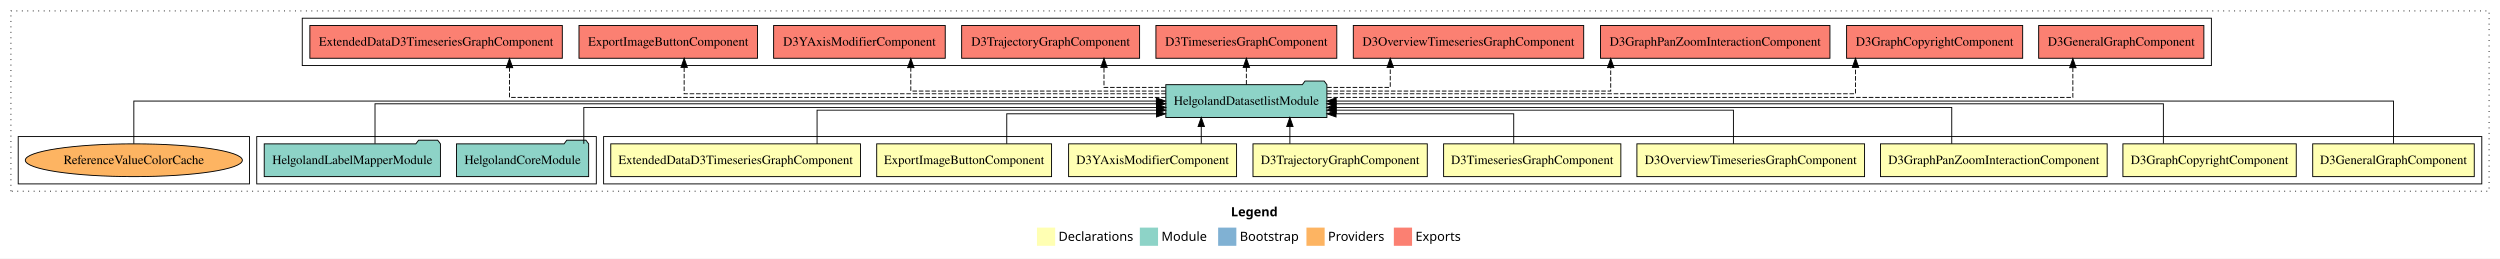
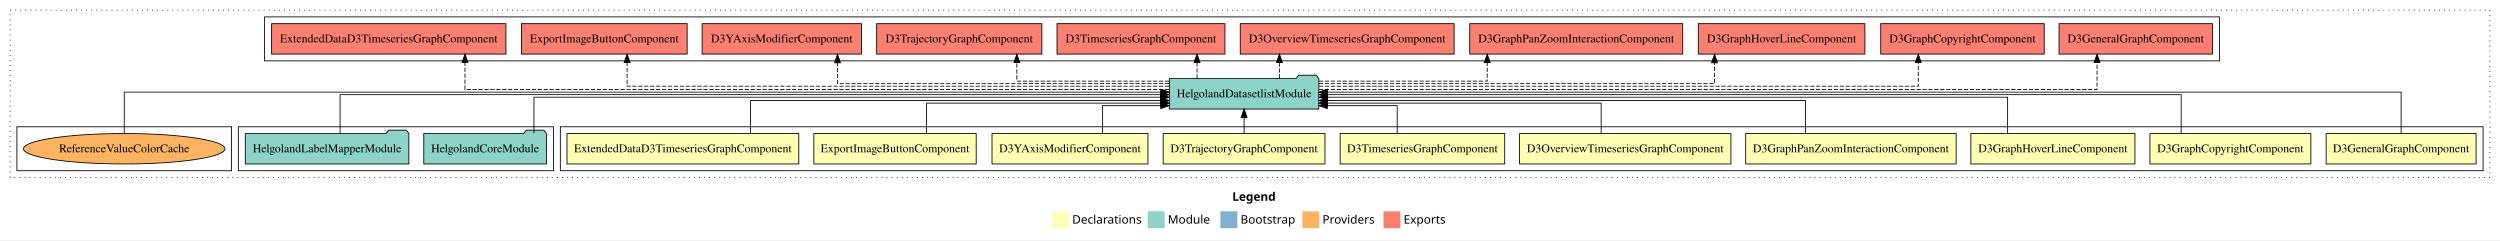
- <svg xmlns="http://www.w3.org/2000/svg" width="2746pt" height="284pt" viewBox="0.00 0.00 2746.00 284.00">
+ <svg xmlns="http://www.w3.org/2000/svg" width="2958pt" height="284pt" viewBox="0.00 0.00 2958.00 284.00">
  <g id="graph0" class="graph" transform="scale(1 1) rotate(0) translate(4 280)">
-     <polygon fill="#ffffff" stroke="transparent" points="-4,4 -4,-280 2742,-280 2742,4 -4,4" />
-     <text text-anchor="start" x="1348.009" y="-42.4" font-family="sans-serif" font-weight="bold" font-size="14.00" fill="#000000">Legend</text>
-     <polygon fill="#ffffb3" stroke="transparent" points="1135,-10 1135,-30 1155,-30 1155,-10 1135,-10" />
-     <text text-anchor="start" x="1158.629" y="-15.4" font-family="sans-serif" font-size="14.00" fill="#000000">  Declarations</text>
-     <polygon fill="#8dd3c7" stroke="transparent" points="1248,-10 1248,-30 1268,-30 1268,-10 1248,-10" />
-     <text text-anchor="start" x="1271.725" y="-15.4" font-family="sans-serif" font-size="14.00" fill="#000000">  Module</text>
-     <polygon fill="#80b1d3" stroke="transparent" points="1334,-10 1334,-30 1354,-30 1354,-10 1334,-10" />
-     <text text-anchor="start" x="1357.781" y="-15.4" font-family="sans-serif" font-size="14.00" fill="#000000">  Bootstrap</text>
-     <polygon fill="#fdb462" stroke="transparent" points="1431,-10 1431,-30 1451,-30 1451,-10 1431,-10" />
-     <text text-anchor="start" x="1454.673" y="-15.4" font-family="sans-serif" font-size="14.00" fill="#000000">  Providers</text>
-     <polygon fill="#fb8072" stroke="transparent" points="1527,-10 1527,-30 1547,-30 1547,-10 1527,-10" />
-     <text text-anchor="start" x="1550.726" y="-15.4" font-family="sans-serif" font-size="14.00" fill="#000000">  Exports</text>
+     <polygon fill="#ffffff" stroke="transparent" points="-4,4 -4,-280 2954,-280 2954,4 -4,4" />
+     <text text-anchor="start" x="1454.009" y="-42.4" font-family="sans-serif" font-weight="bold" font-size="14.00" fill="#000000">Legend</text>
+     <polygon fill="#ffffb3" stroke="transparent" points="1241,-10 1241,-30 1261,-30 1261,-10 1241,-10" />
+     <text text-anchor="start" x="1264.629" y="-15.4" font-family="sans-serif" font-size="14.00" fill="#000000">  Declarations</text>
+     <polygon fill="#8dd3c7" stroke="transparent" points="1354,-10 1354,-30 1374,-30 1374,-10 1354,-10" />
+     <text text-anchor="start" x="1377.725" y="-15.4" font-family="sans-serif" font-size="14.00" fill="#000000">  Module</text>
+     <polygon fill="#80b1d3" stroke="transparent" points="1440,-10 1440,-30 1460,-30 1460,-10 1440,-10" />
+     <text text-anchor="start" x="1463.781" y="-15.4" font-family="sans-serif" font-size="14.00" fill="#000000">  Bootstrap</text>
+     <polygon fill="#fdb462" stroke="transparent" points="1537,-10 1537,-30 1557,-30 1557,-10 1537,-10" />
+     <text text-anchor="start" x="1560.673" y="-15.4" font-family="sans-serif" font-size="14.00" fill="#000000">  Providers</text>
+     <polygon fill="#fb8072" stroke="transparent" points="1633,-10 1633,-30 1653,-30 1653,-10 1633,-10" />
+     <text text-anchor="start" x="1656.726" y="-15.4" font-family="sans-serif" font-size="14.00" fill="#000000">  Exports</text>
    <g id="clust1" class="cluster">
-       <polygon fill="none" stroke="#000000" stroke-dasharray="1,5" points="8,-70 8,-268 2730,-268 2730,-70 8,-70" />
+       <polygon fill="none" stroke="#000000" stroke-dasharray="1,5" points="8,-70 8,-268 2942,-268 2942,-70 8,-70" />
    </g>
    <g id="clust2" class="cluster">
-       <polygon fill="none" stroke="#000000" points="659,-78 659,-130 2722,-130 2722,-78 659,-78" />
-     </g>
-     <g id="clust12" class="cluster">
+       <polygon fill="none" stroke="#000000" points="659,-78 659,-130 2934,-130 2934,-78 659,-78" />
+     </g>
+     <g id="clust13" class="cluster">
      <polygon fill="none" stroke="#000000" points="278,-78 278,-130 651,-130 651,-78 278,-78" />
    </g>
-     <g id="clust13" class="cluster">
-       <polygon fill="none" stroke="#000000" points="328,-208 328,-260 2425,-260 2425,-208 328,-208" />
-     </g>
-     <g id="clust15" class="cluster">
+     <g id="clust14" class="cluster">
+       <polygon fill="none" stroke="#000000" points="309,-208 309,-260 2622,-260 2622,-208 309,-208" />
+     </g>
+     <g id="clust16" class="cluster">
      <polygon fill="none" stroke="#000000" points="16,-78 16,-130 270,-130 270,-78 16,-78" />
    </g>
    <g id="node1" class="node">
-       <polygon fill="#ffffb3" stroke="#000000" points="2713.723,-122 2536.277,-122 2536.277,-86 2713.723,-86 2713.723,-122" />
-       <text text-anchor="middle" x="2625" y="-99.8" font-family="Times,serif" font-size="14.00" fill="#000000">D3GeneralGraphComponent</text>
-     </g>
-     <g id="node10" class="node">
-       <polygon fill="#8dd3c7" stroke="#000000" points="1453.459,-187 1450.459,-191 1429.459,-191 1426.459,-187 1276.541,-187 1276.541,-151 1453.459,-151 1453.459,-187" />
-       <text text-anchor="middle" x="1365" y="-164.8" font-family="Times,serif" font-size="14.00" fill="#000000">HelgolandDatasetlistModule</text>
+       <polygon fill="#ffffb3" stroke="#000000" points="2925.723,-122 2748.277,-122 2748.277,-86 2925.723,-86 2925.723,-122" />
+       <text text-anchor="middle" x="2837" y="-99.8" font-family="Times,serif" font-size="14.00" fill="#000000">D3GeneralGraphComponent</text>
+     </g>
+     <g id="node11" class="node">
+       <polygon fill="#8dd3c7" stroke="#000000" points="1556.459,-187 1553.459,-191 1532.459,-191 1529.459,-187 1379.541,-187 1379.541,-151 1556.459,-151 1556.459,-187" />
+       <text text-anchor="middle" x="1468" y="-164.8" font-family="Times,serif" font-size="14.00" fill="#000000">HelgolandDatasetlistModule</text>
    </g>
    <g id="edge1" class="edge">
-       <path fill="none" stroke="#000000" d="M2625,-122.106C2625,-141.339 2625,-169 2625,-169 2625,-169 1463.601,-169 1463.601,-169" />
-       <polygon fill="#000000" stroke="#000000" points="1463.601,-165.5 1453.601,-169 1463.601,-172.5 1463.601,-165.5" />
+       <path fill="none" stroke="#000000" d="M2837,-122.308C2837,-142.145 2837,-171 2837,-171 2837,-171 1566.506,-171 1566.506,-171" />
+       <polygon fill="#000000" stroke="#000000" points="1566.506,-167.5 1556.506,-171 1566.506,-174.5 1566.506,-167.5" />
    </g>
    <g id="node2" class="node">
-       <polygon fill="#ffffb3" stroke="#000000" points="2518.199,-122 2327.801,-122 2327.801,-86 2518.199,-86 2518.199,-122" />
-       <text text-anchor="middle" x="2423" y="-99.8" font-family="Times,serif" font-size="14.00" fill="#000000">D3GraphCopyrightComponent</text>
+       <polygon fill="#ffffb3" stroke="#000000" points="2730.199,-122 2539.801,-122 2539.801,-86 2730.199,-86 2730.199,-122" />
+       <text text-anchor="middle" x="2635" y="-99.8" font-family="Times,serif" font-size="14.00" fill="#000000">D3GraphCopyrightComponent</text>
    </g>
    <g id="edge2" class="edge">
-       <path fill="none" stroke="#000000" d="M2372.256,-122.267C2372.256,-140.555 2372.256,-166 2372.256,-166 2372.256,-166 1463.504,-166 1463.504,-166" />
-       <polygon fill="#000000" stroke="#000000" points="1463.505,-162.5 1453.504,-166 1463.504,-169.5 1463.505,-162.5" />
+       <path fill="none" stroke="#000000" d="M2576.756,-122.169C2576.756,-141.09 2576.756,-168 2576.756,-168 2576.756,-168 1566.86,-168 1566.86,-168" />
+       <polygon fill="#000000" stroke="#000000" points="1566.86,-164.5 1556.86,-168 1566.86,-171.5 1566.86,-164.5" />
    </g>
    <g id="node3" class="node">
+       <polygon fill="#ffffb3" stroke="#000000" points="2522.06,-122 2327.94,-122 2327.94,-86 2522.06,-86 2522.06,-122" />
+       <text text-anchor="middle" x="2425" y="-99.8" font-family="Times,serif" font-size="14.00" fill="#000000">D3GraphHoverLineComponent</text>
+     </g>
+     <g id="edge3" class="edge">
+       <path fill="none" stroke="#000000" d="M2371.41,-122.302C2371.41,-140.27 2371.41,-165 2371.41,-165 2371.41,-165 1566.681,-165 1566.681,-165" />
+       <polygon fill="#000000" stroke="#000000" points="1566.681,-161.5 1556.681,-165 1566.681,-168.5 1566.681,-161.5" />
+     </g>
+     <g id="node4" class="node">
      <polygon fill="#ffffb3" stroke="#000000" points="2310.499,-122 2061.501,-122 2061.501,-86 2310.499,-86 2310.499,-122" />
      <text text-anchor="middle" x="2186" y="-99.8" font-family="Times,serif" font-size="14.00" fill="#000000">D3GraphPanZoomInteractionComponent</text>
    </g>
-     <g id="edge3" class="edge">
-       <path fill="none" stroke="#000000" d="M2139.8,-122.034C2139.8,-139.06 2139.8,-162 2139.8,-162 2139.8,-162 1463.502,-162 1463.502,-162" />
-       <polygon fill="#000000" stroke="#000000" points="1463.502,-158.5 1453.502,-162 1463.502,-165.5 1463.502,-158.5" />
-     </g>
-     <g id="node4" class="node">
+     <g id="edge4" class="edge">
+       <path fill="none" stroke="#000000" d="M2132.266,-122.035C2132.266,-138.734 2132.266,-161 2132.266,-161 2132.266,-161 1566.553,-161 1566.553,-161" />
+       <polygon fill="#000000" stroke="#000000" points="1566.553,-157.5 1556.553,-161 1566.553,-164.5 1566.553,-157.5" />
+     </g>
+     <g id="node5" class="node">
      <polygon fill="#ffffb3" stroke="#000000" points="2044.032,-122 1793.968,-122 1793.968,-86 2044.032,-86 2044.032,-122" />
      <text text-anchor="middle" x="1919" y="-99.8" font-family="Times,serif" font-size="14.00" fill="#000000">D3OverviewTimeseriesGraphComponent</text>
    </g>
-     <g id="edge4" class="edge">
-       <path fill="none" stroke="#000000" d="M1899.991,-122.009C1899.991,-138.049 1899.991,-159 1899.991,-159 1899.991,-159 1463.643,-159 1463.643,-159" />
-       <polygon fill="#000000" stroke="#000000" points="1463.643,-155.5 1453.643,-159 1463.643,-162.5 1463.643,-155.5" />
-     </g>
-     <g id="node5" class="node">
+     <g id="edge5" class="edge">
+       <path fill="none" stroke="#000000" d="M1890.491,-122.282C1890.491,-137.948 1890.491,-158 1890.491,-158 1890.491,-158 1566.568,-158 1566.568,-158" />
+       <polygon fill="#000000" stroke="#000000" points="1566.568,-154.5 1556.568,-158 1566.568,-161.5 1566.568,-154.5" />
+     </g>
+     <g id="node6" class="node">
      <polygon fill="#ffffb3" stroke="#000000" points="1776.339,-122 1581.661,-122 1581.661,-86 1776.339,-86 1776.339,-122" />
      <text text-anchor="middle" x="1679" y="-99.8" font-family="Times,serif" font-size="14.00" fill="#000000">D3TimeseriesGraphComponent</text>
    </g>
-     <g id="edge5" class="edge">
-       <path fill="none" stroke="#000000" d="M1658.673,-122.124C1658.673,-136.783 1658.673,-155 1658.673,-155 1658.673,-155 1463.51,-155 1463.51,-155" />
-       <polygon fill="#000000" stroke="#000000" points="1463.51,-151.5 1453.51,-155 1463.51,-158.5 1463.51,-151.5" />
-     </g>
-     <g id="node6" class="node">
+     <g id="edge6" class="edge">
+       <path fill="none" stroke="#000000" d="M1649.173,-122.124C1649.173,-136.783 1649.173,-155 1649.173,-155 1649.173,-155 1566.464,-155 1566.464,-155" />
+       <polygon fill="#000000" stroke="#000000" points="1566.464,-151.5 1556.464,-155 1566.464,-158.5 1566.464,-151.5" />
+     </g>
+     <g id="node7" class="node">
      <polygon fill="#ffffb3" stroke="#000000" points="1563.72,-122 1372.28,-122 1372.28,-86 1563.72,-86 1563.72,-122" />
      <text text-anchor="middle" x="1468" y="-99.8" font-family="Times,serif" font-size="14.00" fill="#000000">D3TrajectoryGraphComponent</text>
    </g>
-     <g id="edge6" class="edge">
-       <path fill="none" stroke="#000000" d="M1412.81,-122.106C1412.81,-122.106 1412.81,-140.991 1412.81,-140.991" />
-       <polygon fill="#000000" stroke="#000000" points="1409.31,-140.991 1412.81,-150.991 1416.31,-140.991 1409.31,-140.991" />
-     </g>
-     <g id="node7" class="node">
+     <g id="edge7" class="edge">
+       <path fill="none" stroke="#000000" d="M1468,-122.106C1468,-122.106 1468,-140.991 1468,-140.991" />
+       <polygon fill="#000000" stroke="#000000" points="1464.5,-140.991 1468,-150.991 1471.5,-140.991 1464.5,-140.991" />
+     </g>
+     <g id="node8" class="node">
      <polygon fill="#ffffb3" stroke="#000000" points="1354.249,-122 1169.751,-122 1169.751,-86 1354.249,-86 1354.249,-122" />
      <text text-anchor="middle" x="1262" y="-99.8" font-family="Times,serif" font-size="14.00" fill="#000000">D3YAxisModifierComponent</text>
    </g>
-     <g id="edge7" class="edge">
-       <path fill="none" stroke="#000000" d="M1315.447,-122.106C1315.447,-122.106 1315.447,-140.991 1315.447,-140.991" />
-       <polygon fill="#000000" stroke="#000000" points="1311.947,-140.991 1315.447,-150.991 1318.947,-140.991 1311.947,-140.991" />
-     </g>
-     <g id="node8" class="node">
+     <g id="edge8" class="edge">
+       <path fill="none" stroke="#000000" d="M1300.603,-122.124C1300.603,-136.783 1300.603,-155 1300.603,-155 1300.603,-155 1369.399,-155 1369.399,-155" />
+       <polygon fill="#000000" stroke="#000000" points="1369.4,-158.5 1379.399,-155 1369.399,-151.5 1369.4,-158.5" />
+     </g>
+     <g id="node9" class="node">
      <polygon fill="#ffffb3" stroke="#000000" points="1151.035,-122 958.965,-122 958.965,-86 1151.035,-86 1151.035,-122" />
      <text text-anchor="middle" x="1055" y="-99.8" font-family="Times,serif" font-size="14.00" fill="#000000">ExportImageButtonComponent</text>
    </g>
-     <g id="edge8" class="edge">
-       <path fill="none" stroke="#000000" d="M1101.829,-122.124C1101.829,-136.783 1101.829,-155 1101.829,-155 1101.829,-155 1266.269,-155 1266.269,-155" />
-       <polygon fill="#000000" stroke="#000000" points="1266.269,-158.5 1276.269,-155 1266.269,-151.5 1266.269,-158.5" />
-     </g>
-     <g id="node9" class="node">
+     <g id="edge9" class="edge">
+       <path fill="none" stroke="#000000" d="M1092.329,-122.282C1092.329,-137.948 1092.329,-158 1092.329,-158 1092.329,-158 1369.447,-158 1369.447,-158" />
+       <polygon fill="#000000" stroke="#000000" points="1369.447,-161.5 1379.447,-158 1369.447,-154.5 1369.447,-161.5" />
+     </g>
+     <g id="node10" class="node">
      <polygon fill="#ffffb3" stroke="#000000" points="941.138,-122 666.862,-122 666.862,-86 941.138,-86 941.138,-122" />
      <text text-anchor="middle" x="804" y="-99.8" font-family="Times,serif" font-size="14.00" fill="#000000">ExtendedDataD3TimeseriesGraphComponent</text>
    </g>
-     <g id="edge9" class="edge">
-       <path fill="none" stroke="#000000" d="M893.472,-122.009C893.472,-138.049 893.472,-159 893.472,-159 893.472,-159 1266.309,-159 1266.309,-159" />
-       <polygon fill="#000000" stroke="#000000" points="1266.309,-162.5 1276.309,-159 1266.309,-155.5 1266.309,-162.5" />
-     </g>
-     <g id="node13" class="node">
-       <polygon fill="#fb8072" stroke="#000000" points="2416.722,-252 2235.278,-252 2235.278,-216 2416.722,-216 2416.722,-252" />
-       <text text-anchor="middle" x="2326" y="-229.8" font-family="Times,serif" font-size="14.00" fill="#000000">D3GeneralGraphComponent </text>
-     </g>
-     <g id="edge12" class="edge">
-       <path fill="none" stroke="#000000" stroke-dasharray="5,2" d="M1453.698,-173C1682.129,-173 2272.819,-173 2272.819,-173 2272.819,-173 2272.819,-205.698 2272.819,-205.698" />
-       <polygon fill="#000000" stroke="#000000" points="2269.319,-205.698 2272.819,-215.698 2276.319,-205.698 2269.319,-205.698" />
+     <g id="edge10" class="edge">
+       <path fill="none" stroke="#000000" d="M883.972,-122.035C883.972,-138.734 883.972,-161 883.972,-161 883.972,-161 1369.299,-161 1369.299,-161" />
+       <polygon fill="#000000" stroke="#000000" points="1369.299,-164.5 1379.299,-161 1369.299,-157.5 1369.299,-164.5" />
    </g>
    <g id="node14" class="node">
-       <polygon fill="#fb8072" stroke="#000000" points="2217.699,-252 2024.301,-252 2024.301,-216 2217.699,-216 2217.699,-252" />
-       <text text-anchor="middle" x="2121" y="-229.8" font-family="Times,serif" font-size="14.00" fill="#000000">D3GraphCopyrightComponent </text>
+       <polygon fill="#fb8072" stroke="#000000" points="2613.722,-252 2432.278,-252 2432.278,-216 2613.722,-216 2613.722,-252" />
+       <text text-anchor="middle" x="2523" y="-229.8" font-family="Times,serif" font-size="14.00" fill="#000000">D3GeneralGraphComponent </text>
    </g>
    <g id="edge13" class="edge">
-       <path fill="none" stroke="#000000" stroke-dasharray="5,2" d="M1453.504,-177C1635.349,-177 2034.083,-177 2034.083,-177 2034.083,-177 2034.083,-205.965 2034.083,-205.965" />
-       <polygon fill="#000000" stroke="#000000" points="2030.583,-205.965 2034.083,-215.965 2037.583,-205.965 2030.583,-205.965" />
+       <path fill="none" stroke="#000000" stroke-dasharray="5,2" d="M1556.676,-174C1802.942,-174 2477.209,-174 2477.209,-174 2477.209,-174 2477.209,-205.998 2477.209,-205.998" />
+       <polygon fill="#000000" stroke="#000000" points="2473.71,-205.998 2477.209,-215.998 2480.71,-205.998 2473.71,-205.998" />
    </g>
    <g id="node15" class="node">
-       <polygon fill="#fb8072" stroke="#000000" points="2005.998,-252 1754.002,-252 1754.002,-216 2005.998,-216 2005.998,-252" />
-       <text text-anchor="middle" x="1880" y="-229.8" font-family="Times,serif" font-size="14.00" fill="#000000">D3GraphPanZoomInteractionComponent </text>
+       <polygon fill="#fb8072" stroke="#000000" points="2414.699,-252 2221.301,-252 2221.301,-216 2414.699,-216 2414.699,-252" />
+       <text text-anchor="middle" x="2318" y="-229.8" font-family="Times,serif" font-size="14.00" fill="#000000">D3GraphCopyrightComponent </text>
    </g>
    <g id="edge14" class="edge">
-       <path fill="none" stroke="#000000" stroke-dasharray="5,2" d="M1453.82,-180C1571.725,-180 1765.21,-180 1765.21,-180 1765.21,-180 1765.21,-205.718 1765.21,-205.718" />
-       <polygon fill="#000000" stroke="#000000" points="1761.71,-205.718 1765.21,-215.718 1768.71,-205.718 1761.71,-205.718" />
+       <path fill="none" stroke="#000000" stroke-dasharray="5,2" d="M1556.8,-178C1764.724,-178 2265.7,-178 2265.7,-178 2265.7,-178 2265.7,-205.973 2265.7,-205.973" />
+       <polygon fill="#000000" stroke="#000000" points="2262.2,-205.973 2265.7,-215.973 2269.2,-205.973 2262.2,-205.973" />
    </g>
    <g id="node16" class="node">
-       <polygon fill="#fb8072" stroke="#000000" points="1735.533,-252 1482.467,-252 1482.467,-216 1735.533,-216 1735.533,-252" />
-       <text text-anchor="middle" x="1609" y="-229.8" font-family="Times,serif" font-size="14.00" fill="#000000">D3OverviewTimeseriesGraphComponent </text>
+       <polygon fill="#fb8072" stroke="#000000" points="2202.561,-252 2005.439,-252 2005.439,-216 2202.561,-216 2202.561,-252" />
+       <text text-anchor="middle" x="2104" y="-229.8" font-family="Times,serif" font-size="14.00" fill="#000000">D3GraphHoverLineComponent </text>
    </g>
    <g id="edge15" class="edge">
-       <path fill="none" stroke="#000000" stroke-dasharray="5,2" d="M1453.725,-184C1489.752,-184 1523.047,-184 1523.047,-184 1523.047,-184 1523.047,-205.949 1523.047,-205.949" />
-       <polygon fill="#000000" stroke="#000000" points="1519.547,-205.949 1523.047,-215.949 1526.547,-205.949 1519.547,-205.949" />
+       <path fill="none" stroke="#000000" stroke-dasharray="5,2" d="M1556.505,-181C1713.555,-181 2024.618,-181 2024.618,-181 2024.618,-181 2024.618,-205.76 2024.618,-205.76" />
+       <polygon fill="#000000" stroke="#000000" points="2021.118,-205.76 2024.618,-215.76 2028.118,-205.76 2021.118,-205.76" />
    </g>
    <g id="node17" class="node">
-       <polygon fill="#fb8072" stroke="#000000" points="1464.339,-252 1265.661,-252 1265.661,-216 1464.339,-216 1464.339,-252" />
-       <text text-anchor="middle" x="1365" y="-229.8" font-family="Times,serif" font-size="14.00" fill="#000000">D3TimeseriesGraphComponent </text>
+       <polygon fill="#fb8072" stroke="#000000" points="1986.998,-252 1735.002,-252 1735.002,-216 1986.998,-216 1986.998,-252" />
+       <text text-anchor="middle" x="1861" y="-229.8" font-family="Times,serif" font-size="14.00" fill="#000000">D3GraphPanZoomInteractionComponent </text>
    </g>
    <g id="edge16" class="edge">
-       <path fill="none" stroke="#000000" stroke-dasharray="5,2" d="M1365,-187.106C1365,-187.106 1365,-205.991 1365,-205.991" />
-       <polygon fill="#000000" stroke="#000000" points="1361.5,-205.991 1365,-215.991 1368.5,-205.991 1361.5,-205.991" />
+       <path fill="none" stroke="#000000" stroke-dasharray="5,2" d="M1556.67,-184C1641.206,-184 1755.71,-184 1755.71,-184 1755.71,-184 1755.71,-205.949 1755.71,-205.949" />
+       <polygon fill="#000000" stroke="#000000" points="1752.21,-205.949 1755.71,-215.949 1759.21,-205.949 1752.21,-205.949" />
    </g>
    <g id="node18" class="node">
-       <polygon fill="#fb8072" stroke="#000000" points="1247.72,-252 1052.28,-252 1052.28,-216 1247.72,-216 1247.72,-252" />
-       <text text-anchor="middle" x="1150" y="-229.8" font-family="Times,serif" font-size="14.00" fill="#000000">D3TrajectoryGraphComponent </text>
+       <polygon fill="#fb8072" stroke="#000000" points="1716.533,-252 1463.467,-252 1463.467,-216 1716.533,-216 1716.533,-252" />
+       <text text-anchor="middle" x="1590" y="-229.8" font-family="Times,serif" font-size="14.00" fill="#000000">D3OverviewTimeseriesGraphComponent </text>
    </g>
    <g id="edge17" class="edge">
-       <path fill="none" stroke="#000000" stroke-dasharray="5,2" d="M1276.3,-184C1241.004,-184 1208.618,-184 1208.618,-184 1208.618,-184 1208.618,-205.949 1208.618,-205.949" />
-       <polygon fill="#000000" stroke="#000000" points="1205.118,-205.949 1208.618,-215.949 1212.118,-205.949 1205.118,-205.949" />
+       <path fill="none" stroke="#000000" stroke-dasharray="5,2" d="M1509.857,-187.106C1509.857,-187.106 1509.857,-205.991 1509.857,-205.991" />
+       <polygon fill="#000000" stroke="#000000" points="1506.357,-205.991 1509.857,-215.991 1513.357,-205.991 1506.357,-205.991" />
    </g>
    <g id="node19" class="node">
-       <polygon fill="#fb8072" stroke="#000000" points="1034.249,-252 845.751,-252 845.751,-216 1034.249,-216 1034.249,-252" />
-       <text text-anchor="middle" x="940" y="-229.8" font-family="Times,serif" font-size="14.00" fill="#000000">D3YAxisModifierComponent </text>
+       <polygon fill="#fb8072" stroke="#000000" points="1445.339,-252 1246.661,-252 1246.661,-216 1445.339,-216 1445.339,-252" />
+       <text text-anchor="middle" x="1346" y="-229.8" font-family="Times,serif" font-size="14.00" fill="#000000">D3TimeseriesGraphComponent </text>
    </g>
    <g id="edge18" class="edge">
-       <path fill="none" stroke="#000000" stroke-dasharray="5,2" d="M1276.249,-180C1167.189,-180 996.429,-180 996.429,-180 996.429,-180 996.429,-205.718 996.429,-205.718" />
-       <polygon fill="#000000" stroke="#000000" points="992.929,-205.718 996.429,-215.718 999.929,-205.718 992.929,-205.718" />
+       <path fill="none" stroke="#000000" stroke-dasharray="5,2" d="M1412.345,-187.106C1412.345,-187.106 1412.345,-205.991 1412.345,-205.991" />
+       <polygon fill="#000000" stroke="#000000" points="1408.845,-205.991 1412.345,-215.991 1415.845,-205.991 1408.845,-205.991" />
    </g>
    <g id="node20" class="node">
-       <polygon fill="#fb8072" stroke="#000000" points="828.034,-252 631.966,-252 631.966,-216 828.034,-216 828.034,-252" />
-       <text text-anchor="middle" x="730" y="-229.8" font-family="Times,serif" font-size="14.00" fill="#000000">ExportImageButtonComponent </text>
+       <polygon fill="#fb8072" stroke="#000000" points="1228.72,-252 1033.28,-252 1033.28,-216 1228.72,-216 1228.72,-252" />
+       <text text-anchor="middle" x="1131" y="-229.8" font-family="Times,serif" font-size="14.00" fill="#000000">D3TrajectoryGraphComponent </text>
    </g>
    <g id="edge19" class="edge">
-       <path fill="none" stroke="#000000" stroke-dasharray="5,2" d="M1276.524,-177C1105.772,-177 747.474,-177 747.474,-177 747.474,-177 747.474,-205.965 747.474,-205.965" />
-       <polygon fill="#000000" stroke="#000000" points="743.974,-205.965 747.474,-215.965 750.974,-205.965 743.974,-205.965" />
+       <path fill="none" stroke="#000000" stroke-dasharray="5,2" d="M1379.213,-184C1300.893,-184 1199.118,-184 1199.118,-184 1199.118,-184 1199.118,-205.949 1199.118,-205.949" />
+       <polygon fill="#000000" stroke="#000000" points="1195.618,-205.949 1199.118,-215.949 1202.618,-205.949 1195.618,-205.949" />
    </g>
    <g id="node21" class="node">
-       <polygon fill="#fb8072" stroke="#000000" points="613.638,-252 336.362,-252 336.362,-216 613.638,-216 613.638,-252" />
-       <text text-anchor="middle" x="475" y="-229.8" font-family="Times,serif" font-size="14.00" fill="#000000">ExtendedDataD3TimeseriesGraphComponent </text>
+       <polygon fill="#fb8072" stroke="#000000" points="1015.249,-252 826.751,-252 826.751,-216 1015.249,-216 1015.249,-252" />
+       <text text-anchor="middle" x="921" y="-229.8" font-family="Times,serif" font-size="14.00" fill="#000000">D3YAxisModifierComponent </text>
    </g>
    <g id="edge20" class="edge">
-       <path fill="none" stroke="#000000" stroke-dasharray="5,2" d="M1276.457,-173C1066.447,-173 555.64,-173 555.64,-173 555.64,-173 555.64,-205.698 555.64,-205.698" />
-       <polygon fill="#000000" stroke="#000000" points="552.14,-205.698 555.64,-215.698 559.14,-205.698 552.14,-205.698" />
-     </g>
-     <g id="node11" class="node">
+       <path fill="none" stroke="#000000" stroke-dasharray="5,2" d="M1379.484,-181C1240.542,-181 986.929,-181 986.929,-181 986.929,-181 986.929,-205.76 986.929,-205.76" />
+       <polygon fill="#000000" stroke="#000000" points="983.429,-205.76 986.929,-215.76 990.429,-205.76 983.429,-205.76" />
+     </g>
+     <g id="node22" class="node">
+       <polygon fill="#fb8072" stroke="#000000" points="809.034,-252 612.966,-252 612.966,-216 809.034,-216 809.034,-252" />
+       <text text-anchor="middle" x="711" y="-229.8" font-family="Times,serif" font-size="14.00" fill="#000000">ExportImageButtonComponent </text>
+     </g>
+     <g id="edge21" class="edge">
+       <path fill="none" stroke="#000000" stroke-dasharray="5,2" d="M1379.214,-178C1184.661,-178 737.974,-178 737.974,-178 737.974,-178 737.974,-205.973 737.974,-205.973" />
+       <polygon fill="#000000" stroke="#000000" points="734.474,-205.973 737.974,-215.973 741.474,-205.973 734.474,-205.973" />
+     </g>
+     <g id="node23" class="node">
+       <polygon fill="#fb8072" stroke="#000000" points="594.638,-252 317.362,-252 317.362,-216 594.638,-216 594.638,-252" />
+       <text text-anchor="middle" x="456" y="-229.8" font-family="Times,serif" font-size="14.00" fill="#000000">ExtendedDataD3TimeseriesGraphComponent </text>
+     </g>
+     <g id="edge22" class="edge">
+       <path fill="none" stroke="#000000" stroke-dasharray="5,2" d="M1379.19,-174C1148.146,-174 546.14,-174 546.14,-174 546.14,-174 546.14,-205.998 546.14,-205.998" />
+       <polygon fill="#000000" stroke="#000000" points="542.64,-205.998 546.14,-215.998 549.64,-205.998 542.64,-205.998" />
+     </g>
+     <g id="node12" class="node">
      <polygon fill="#8dd3c7" stroke="#000000" points="642.579,-122 639.579,-126 618.579,-126 615.579,-122 497.421,-122 497.421,-86 642.579,-86 642.579,-122" />
      <text text-anchor="middle" x="570" y="-99.8" font-family="Times,serif" font-size="14.00" fill="#000000">HelgolandCoreModule</text>
    </g>
-     <g id="edge10" class="edge">
-       <path fill="none" stroke="#000000" d="M637.261,-122.034C637.261,-139.06 637.261,-162 637.261,-162 637.261,-162 1266.493,-162 1266.493,-162" />
-       <polygon fill="#000000" stroke="#000000" points="1266.493,-165.5 1276.493,-162 1266.492,-158.5 1266.493,-165.5" />
-     </g>
-     <g id="node12" class="node">
+     <g id="edge11" class="edge">
+       <path fill="none" stroke="#000000" d="M627.761,-122.302C627.761,-140.27 627.761,-165 627.761,-165 627.761,-165 1369.272,-165 1369.272,-165" />
+       <polygon fill="#000000" stroke="#000000" points="1369.272,-168.5 1379.272,-165 1369.272,-161.5 1369.272,-168.5" />
+     </g>
+     <g id="node13" class="node">
      <polygon fill="#8dd3c7" stroke="#000000" points="479.774,-122 476.774,-126 455.774,-126 452.774,-122 286.226,-122 286.226,-86 479.774,-86 479.774,-122" />
      <text text-anchor="middle" x="383" y="-99.8" font-family="Times,serif" font-size="14.00" fill="#000000">HelgolandLabelMapperModule</text>
    </g>
-     <g id="edge11" class="edge">
-       <path fill="none" stroke="#000000" d="M407.909,-122.267C407.909,-140.555 407.909,-166 407.909,-166 407.909,-166 1266.247,-166 1266.247,-166" />
-       <polygon fill="#000000" stroke="#000000" points="1266.247,-169.5 1276.247,-166 1266.247,-162.5 1266.247,-169.5" />
-     </g>
-     <g id="node22" class="node">
+     <g id="edge12" class="edge">
+       <path fill="none" stroke="#000000" d="M398.409,-122.169C398.409,-141.09 398.409,-168 398.409,-168 398.409,-168 1369.104,-168 1369.104,-168" />
+       <polygon fill="#000000" stroke="#000000" points="1369.104,-171.5 1379.104,-168 1369.104,-164.5 1369.104,-171.5" />
+     </g>
+     <g id="node24" class="node">
      <ellipse fill="#fdb462" stroke="#000000" cx="143" cy="-104" rx="119.2" ry="18" />
      <text text-anchor="middle" x="143" y="-99.8" font-family="Times,serif" font-size="14.00" fill="#000000">ReferenceValueColorCache</text>
    </g>
-     <g id="edge21" class="edge">
-       <path fill="none" stroke="#000000" d="M143,-122.106C143,-141.339 143,-169 143,-169 143,-169 1266.132,-169 1266.132,-169" />
-       <polygon fill="#000000" stroke="#000000" points="1266.132,-172.5 1276.132,-169 1266.132,-165.5 1266.132,-172.5" />
+     <g id="edge23" class="edge">
+       <path fill="none" stroke="#000000" d="M143,-122.308C143,-142.145 143,-171 143,-171 143,-171 1369.522,-171 1369.522,-171" />
+       <polygon fill="#000000" stroke="#000000" points="1369.522,-174.5 1379.522,-171 1369.522,-167.5 1369.522,-174.5" />
    </g>
  </g>
</svg>
